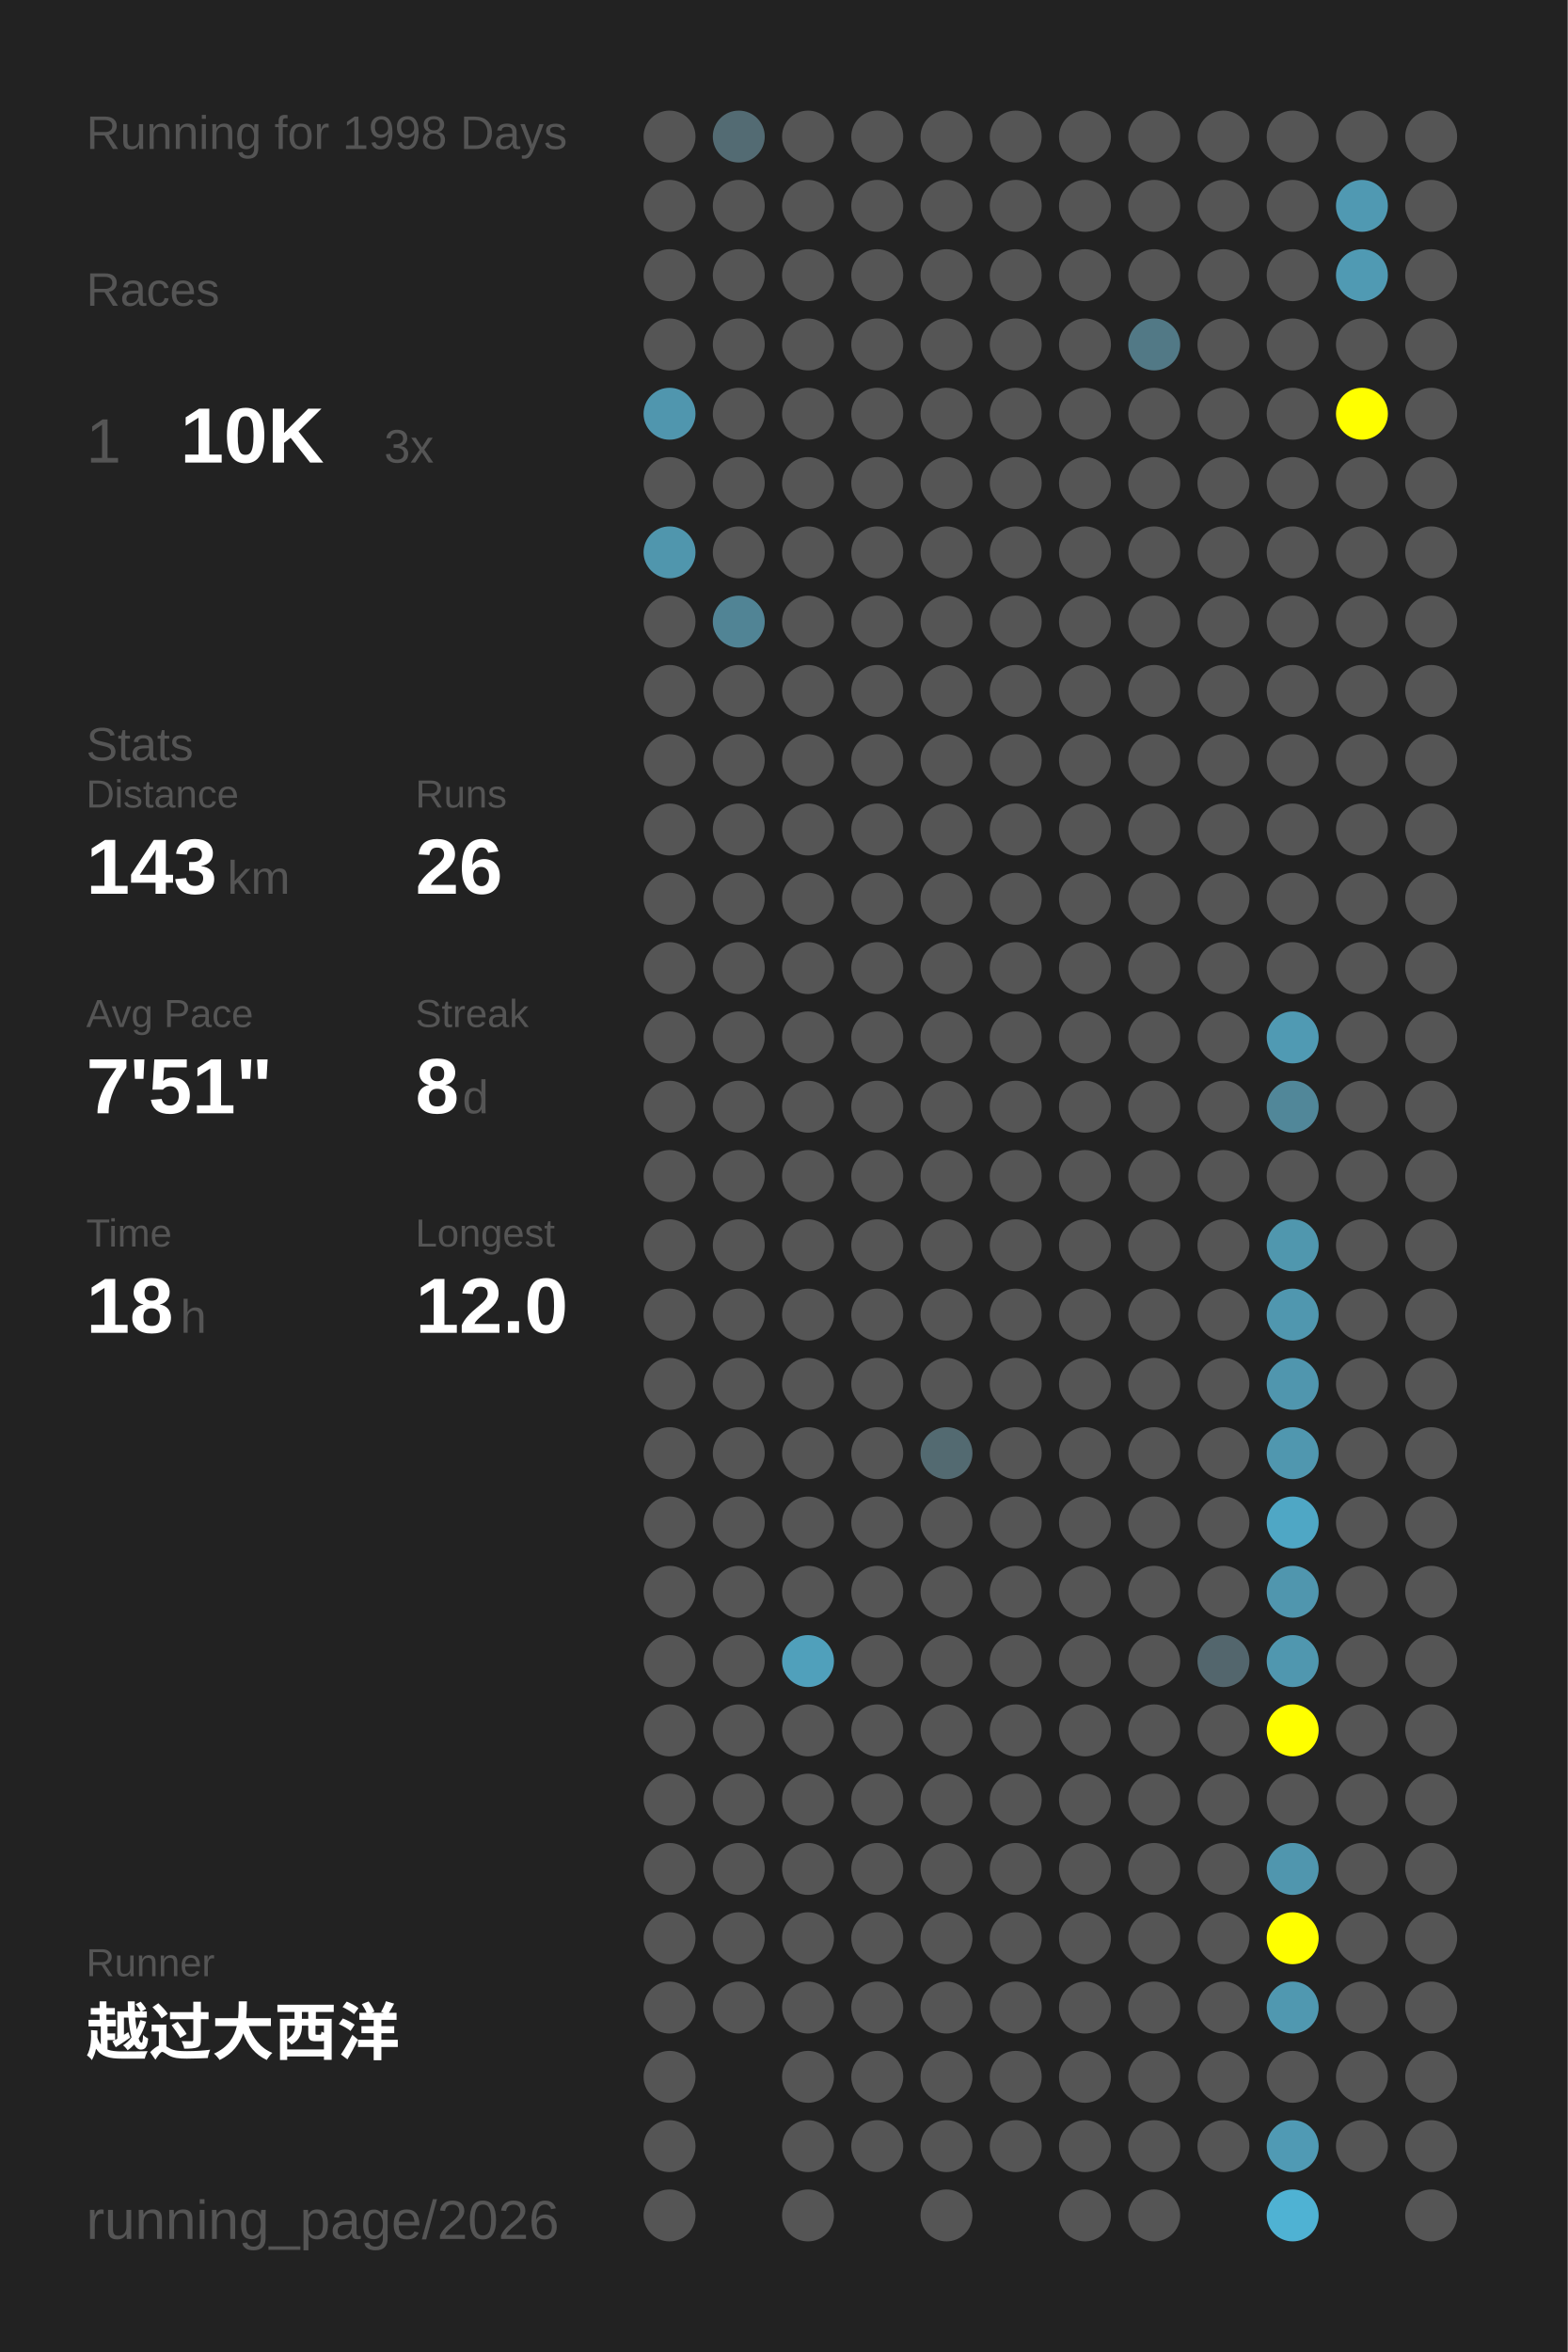
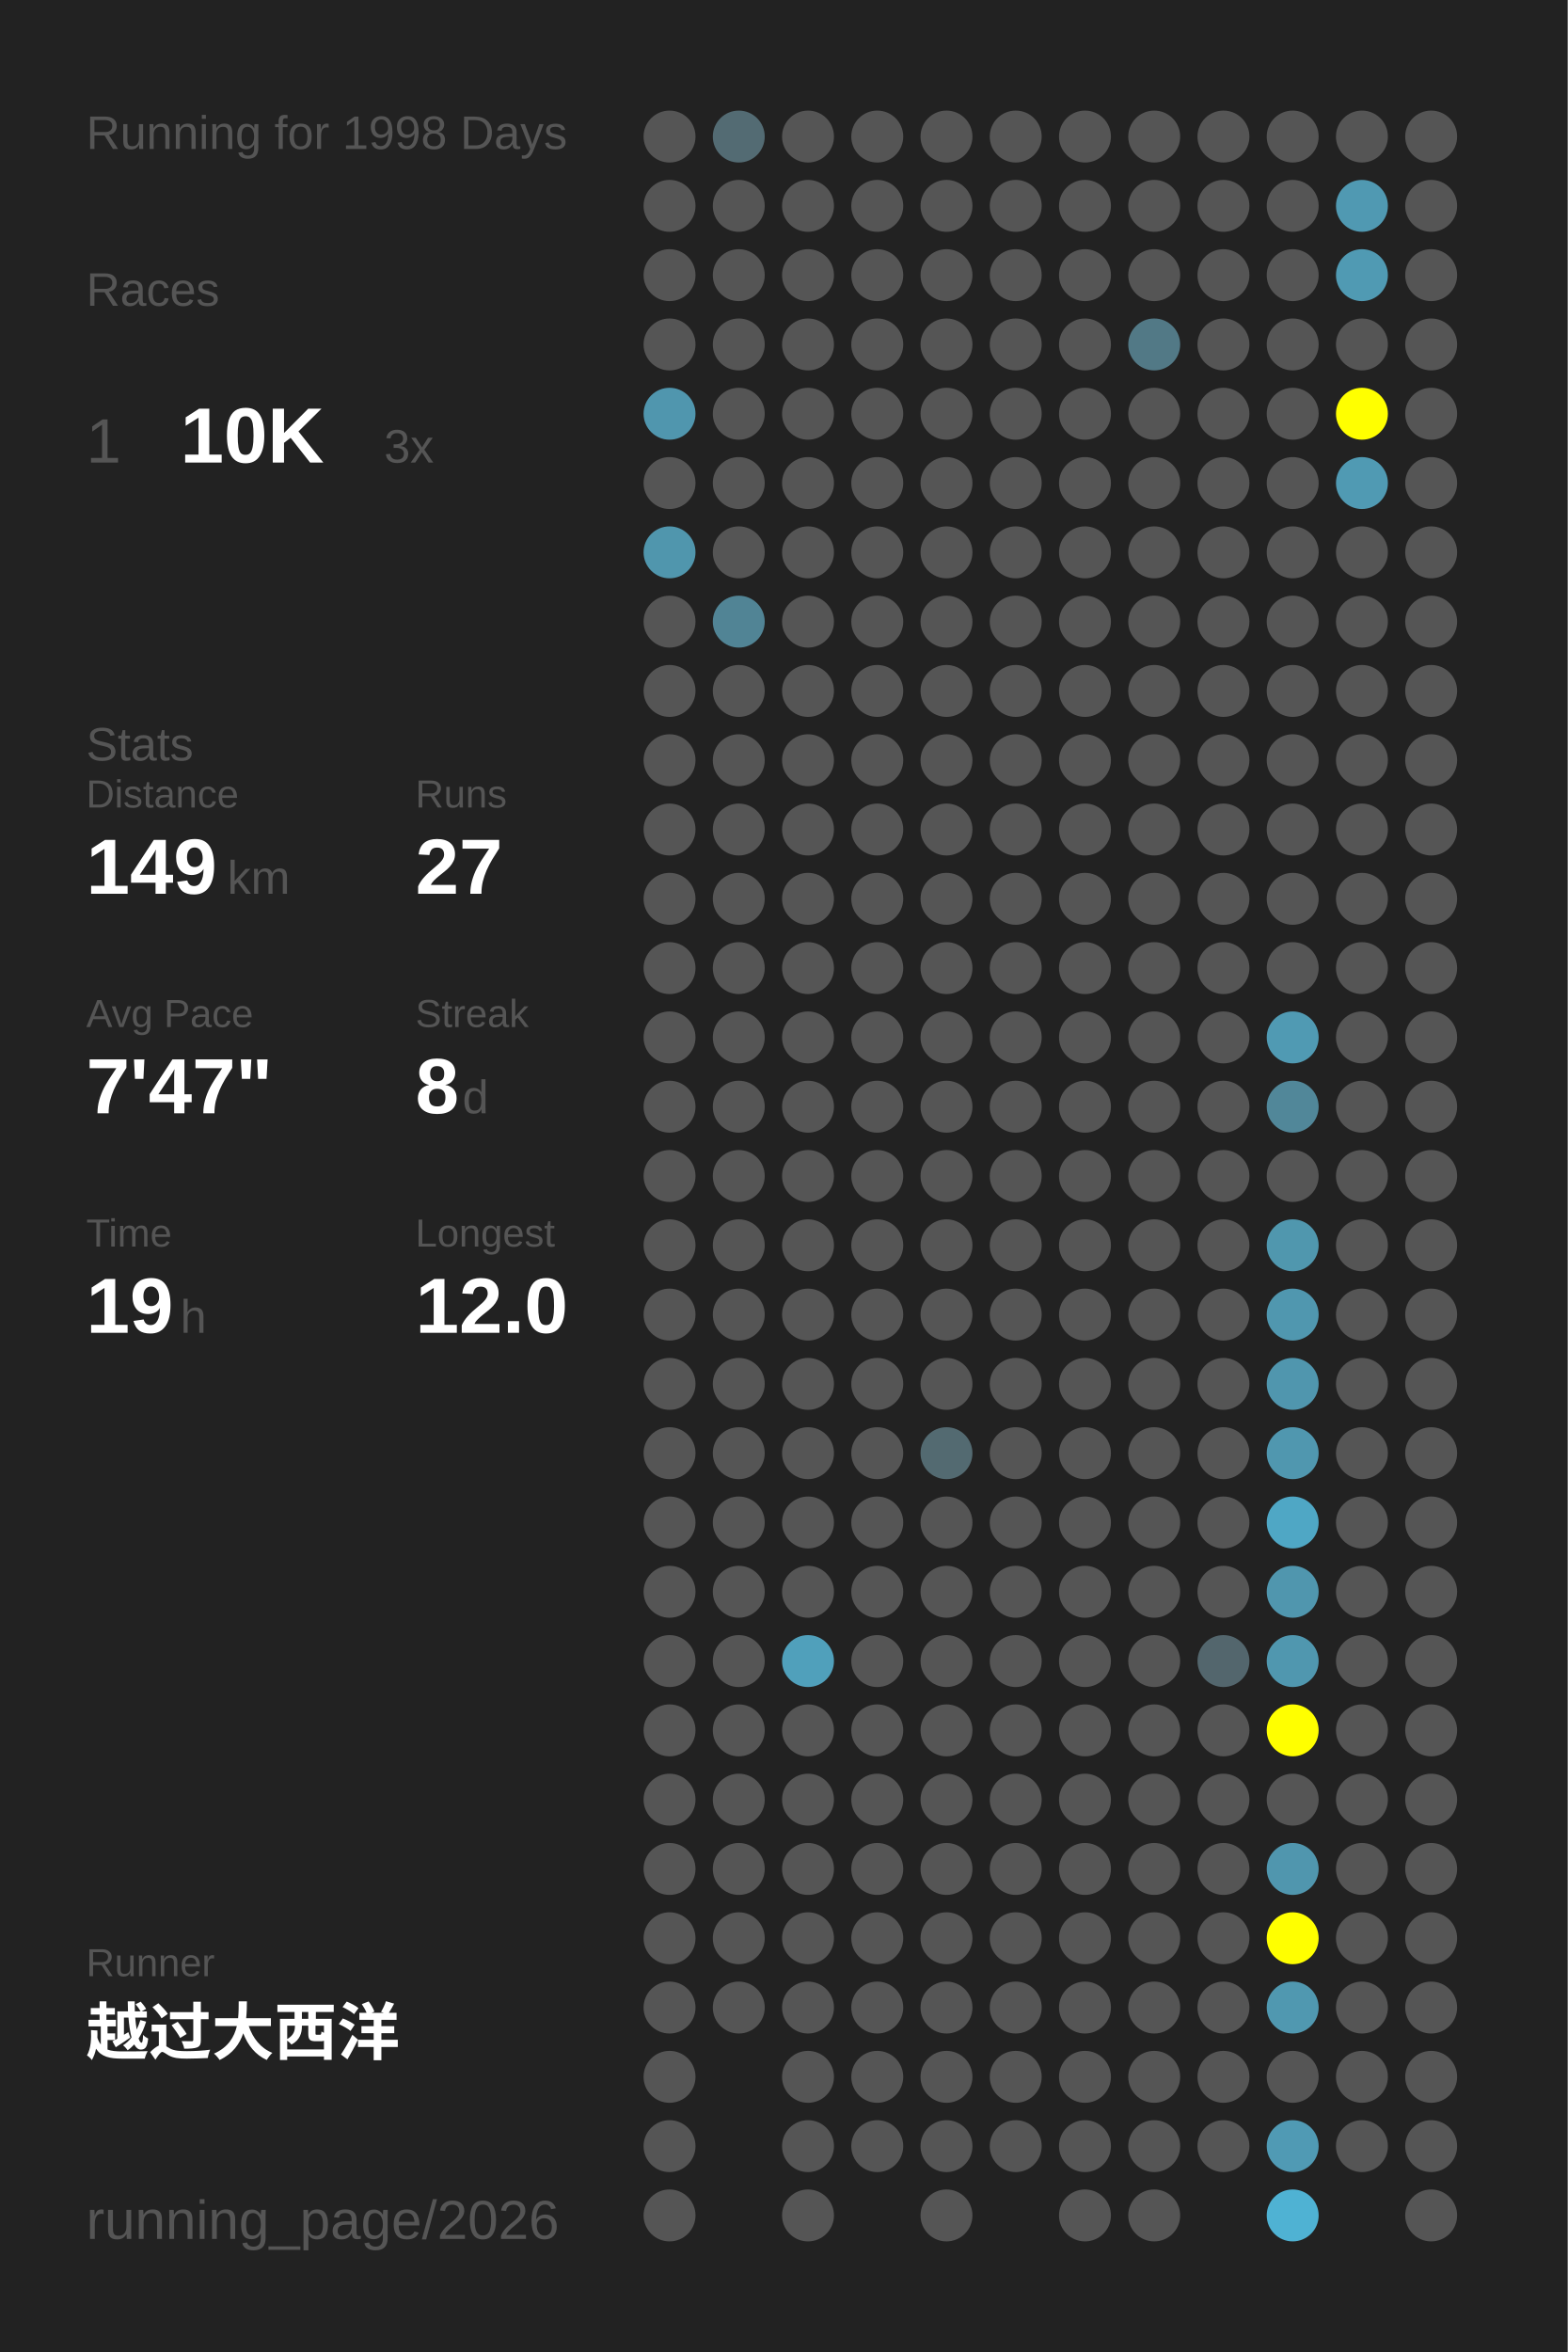
<svg xmlns="http://www.w3.org/2000/svg" baseProfile="full" height="300mm" version="1.1" viewBox="0,0,200,300" width="200mm">
  <defs />
  <rect fill="#222222" height="300" width="200" x="0" y="0" />
  <text fill="#555555" style="font-size:6px; font-family:Arial;" x="11" y="19">Running for 1998 Days</text>
  <text fill="#555555" style="font-size:6px; font-family:Arial;" x="11" y="39">Races</text>
  <text fill="#555555" style="font-size:8px; font-family:Arial;" x="11" y="59">1</text>
  <text fill="#FFFFFF" style="font-size:10px; font-family:Arial; font-weight:bold;" x="23" y="59">10K</text>
  <text fill="#555555" style="font-size:6px; font-family:Arial;" x="49" y="59">3x</text>
  <text fill="#555555" style="font-size:6px; font-family:Arial;" x="11" y="97">Stats</text>
  <text fill="#555555" style="font-size:5px; font-family:Arial;" x="11" y="103">Distance</text>
-   <text fill="#FFFFFF" style="font-size:10px; font-family:Arial; font-weight:bold;" x="11" y="114">143</text>
+   <text fill="#FFFFFF" style="font-size:10px; font-family:Arial; font-weight:bold;" x="11" y="114">149</text>
  <text fill="#555555" style="font-size:6px; font-family:Arial;" x="29" y="114">km</text>
  <text fill="#555555" style="font-size:5px; font-family:Arial;" x="53" y="103">Runs</text>
-   <text fill="#FFFFFF" style="font-size:10px; font-family:Arial; font-weight:bold;" x="53" y="114">26</text>
+   <text fill="#FFFFFF" style="font-size:10px; font-family:Arial; font-weight:bold;" x="53" y="114">27</text>
  <text fill="#555555" style="font-size:5px; font-family:Arial;" x="11" y="131">Avg Pace</text>
-   <text fill="#FFFFFF" style="font-size:10px; font-family:Arial; font-weight:bold;" x="11" y="142">7'51"</text>
+   <text fill="#FFFFFF" style="font-size:10px; font-family:Arial; font-weight:bold;" x="11" y="142">7'47"</text>
  <text fill="#555555" style="font-size:5px; font-family:Arial;" x="53" y="131">Streak</text>
  <text fill="#FFFFFF" style="font-size:10px; font-family:Arial; font-weight:bold;" x="53" y="142">8</text>
  <text fill="#555555" style="font-size:6px; font-family:Arial;" x="59" y="142">d</text>
  <text fill="#555555" style="font-size:5px; font-family:Arial;" x="11" y="159">Time</text>
-   <text fill="#FFFFFF" style="font-size:10px; font-family:Arial; font-weight:bold;" x="11" y="170">18</text>
+   <text fill="#FFFFFF" style="font-size:10px; font-family:Arial; font-weight:bold;" x="11" y="170">19</text>
  <text fill="#555555" style="font-size:6px; font-family:Arial;" x="23" y="170">h</text>
  <text fill="#555555" style="font-size:5px; font-family:Arial;" x="53" y="159">Longest</text>
  <text fill="#FFFFFF" style="font-size:10px; font-family:Arial; font-weight:bold;" x="53" y="170">12.0</text>
  <text fill="#555555" style="font-size:5px; font-family:Arial;" x="11" y="252.065">Runner</text>
  <text fill="#FFFFFF" style="font-size:8px; font-family:Arial; font-weight:bold;" x="11" y="262.065">越过大西洋</text>
  <text fill="#555555" style="font-size:7px; font-family:Arial;" x="11" y="285.581">running_page/2026</text>
  <circle cx="85.417" cy="17.419" fill="#555555" r="3.312" />
  <circle cx="85.417" cy="26.258" fill="#555555" r="3.312" />
  <circle cx="85.417" cy="35.097" fill="#555555" r="3.312" />
  <circle cx="85.417" cy="43.935" fill="#555555" r="3.312" />
  <circle cx="85.417" cy="52.774" fill="#5096ae" r="3.312" />
  <circle cx="85.417" cy="61.613" fill="#555555" r="3.312" />
  <circle cx="85.417" cy="70.452" fill="#5096ad" r="3.312" />
  <circle cx="85.417" cy="79.29" fill="#555555" r="3.312" />
  <circle cx="85.417" cy="88.129" fill="#555555" r="3.312" />
  <circle cx="85.417" cy="96.968" fill="#555555" r="3.312" />
  <circle cx="85.417" cy="105.806" fill="#555555" r="3.312" />
  <circle cx="85.417" cy="114.645" fill="#555555" r="3.312" />
  <circle cx="85.417" cy="123.484" fill="#555555" r="3.312" />
  <circle cx="85.417" cy="132.323" fill="#555555" r="3.312" />
  <circle cx="85.417" cy="141.161" fill="#555555" r="3.312" />
  <circle cx="85.417" cy="150" fill="#555555" r="3.312" />
  <circle cx="85.417" cy="158.839" fill="#555555" r="3.312" />
  <circle cx="85.417" cy="167.677" fill="#555555" r="3.312" />
  <circle cx="85.417" cy="176.516" fill="#555555" r="3.312" />
  <circle cx="85.417" cy="185.355" fill="#555555" r="3.312" />
  <circle cx="85.417" cy="194.194" fill="#555555" r="3.312" />
  <circle cx="85.417" cy="203.032" fill="#555555" r="3.312" />
  <circle cx="85.417" cy="211.871" fill="#555555" r="3.312" />
  <circle cx="85.417" cy="220.71" fill="#555555" r="3.312" />
  <circle cx="85.417" cy="229.548" fill="#555555" r="3.312" />
  <circle cx="85.417" cy="238.387" fill="#555555" r="3.312" />
  <circle cx="85.417" cy="247.226" fill="#555555" r="3.312" />
  <circle cx="85.417" cy="256.065" fill="#555555" r="3.312" />
  <circle cx="85.417" cy="264.903" fill="#555555" r="3.312" />
  <circle cx="85.417" cy="273.742" fill="#555555" r="3.312" />
  <circle cx="85.417" cy="282.581" fill="#555555" r="3.312" />
  <circle cx="94.25" cy="17.419" fill="#536b73" r="3.312" />
  <circle cx="94.25" cy="26.258" fill="#555555" r="3.312" />
  <circle cx="94.25" cy="35.097" fill="#555555" r="3.312" />
  <circle cx="94.25" cy="43.935" fill="#555555" r="3.312" />
  <circle cx="94.25" cy="52.774" fill="#555555" r="3.312" />
  <circle cx="94.25" cy="61.613" fill="#555555" r="3.312" />
  <circle cx="94.25" cy="70.452" fill="#555555" r="3.312" />
  <circle cx="94.25" cy="79.29" fill="#518495" r="3.312" />
  <circle cx="94.25" cy="88.129" fill="#555555" r="3.312" />
  <circle cx="94.25" cy="96.968" fill="#555555" r="3.312" />
  <circle cx="94.25" cy="105.806" fill="#555555" r="3.312" />
  <circle cx="94.25" cy="114.645" fill="#555555" r="3.312" />
  <circle cx="94.25" cy="123.484" fill="#555555" r="3.312" />
  <circle cx="94.25" cy="132.323" fill="#555555" r="3.312" />
  <circle cx="94.25" cy="141.161" fill="#555555" r="3.312" />
  <circle cx="94.25" cy="150" fill="#555555" r="3.312" />
  <circle cx="94.25" cy="158.839" fill="#555555" r="3.312" />
  <circle cx="94.25" cy="167.677" fill="#555555" r="3.312" />
  <circle cx="94.25" cy="176.516" fill="#555555" r="3.312" />
  <circle cx="94.25" cy="185.355" fill="#555555" r="3.312" />
  <circle cx="94.25" cy="194.194" fill="#555555" r="3.312" />
  <circle cx="94.25" cy="203.032" fill="#555555" r="3.312" />
  <circle cx="94.25" cy="211.871" fill="#555555" r="3.312" />
  <circle cx="94.25" cy="220.71" fill="#555555" r="3.312" />
  <circle cx="94.25" cy="229.548" fill="#555555" r="3.312" />
  <circle cx="94.25" cy="238.387" fill="#555555" r="3.312" />
  <circle cx="94.25" cy="247.226" fill="#555555" r="3.312" />
  <circle cx="94.25" cy="256.065" fill="#555555" r="3.312" />
  <circle cx="103.083" cy="17.419" fill="#555555" r="3.312" />
  <circle cx="103.083" cy="26.258" fill="#555555" r="3.312" />
  <circle cx="103.083" cy="35.097" fill="#555555" r="3.312" />
  <circle cx="103.083" cy="43.935" fill="#555555" r="3.312" />
  <circle cx="103.083" cy="52.774" fill="#555555" r="3.312" />
  <circle cx="103.083" cy="61.613" fill="#555555" r="3.312" />
  <circle cx="103.083" cy="70.452" fill="#555555" r="3.312" />
  <circle cx="103.083" cy="79.29" fill="#555555" r="3.312" />
  <circle cx="103.083" cy="88.129" fill="#555555" r="3.312" />
  <circle cx="103.083" cy="96.968" fill="#555555" r="3.312" />
  <circle cx="103.083" cy="105.806" fill="#555555" r="3.312" />
  <circle cx="103.083" cy="114.645" fill="#555555" r="3.312" />
  <circle cx="103.083" cy="123.484" fill="#555555" r="3.312" />
  <circle cx="103.083" cy="132.323" fill="#555555" r="3.312" />
  <circle cx="103.083" cy="141.161" fill="#555555" r="3.312" />
  <circle cx="103.083" cy="150" fill="#555555" r="3.312" />
  <circle cx="103.083" cy="158.839" fill="#555555" r="3.312" />
  <circle cx="103.083" cy="167.677" fill="#555555" r="3.312" />
  <circle cx="103.083" cy="176.516" fill="#555555" r="3.312" />
  <circle cx="103.083" cy="185.355" fill="#555555" r="3.312" />
  <circle cx="103.083" cy="194.194" fill="#555555" r="3.312" />
  <circle cx="103.083" cy="203.032" fill="#555555" r="3.312" />
  <circle cx="103.083" cy="211.871" fill="#50a0bb" r="3.312" />
  <circle cx="103.083" cy="220.71" fill="#555555" r="3.312" />
  <circle cx="103.083" cy="229.548" fill="#555555" r="3.312" />
  <circle cx="103.083" cy="238.387" fill="#555555" r="3.312" />
  <circle cx="103.083" cy="247.226" fill="#555555" r="3.312" />
  <circle cx="103.083" cy="256.065" fill="#555555" r="3.312" />
  <circle cx="103.083" cy="264.903" fill="#555555" r="3.312" />
  <circle cx="103.083" cy="273.742" fill="#555555" r="3.312" />
  <circle cx="103.083" cy="282.581" fill="#555555" r="3.312" />
  <circle cx="111.917" cy="17.419" fill="#555555" r="3.312" />
  <circle cx="111.917" cy="26.258" fill="#555555" r="3.312" />
  <circle cx="111.917" cy="35.097" fill="#555555" r="3.312" />
  <circle cx="111.917" cy="43.935" fill="#555555" r="3.312" />
  <circle cx="111.917" cy="52.774" fill="#555555" r="3.312" />
  <circle cx="111.917" cy="61.613" fill="#555555" r="3.312" />
  <circle cx="111.917" cy="70.452" fill="#555555" r="3.312" />
  <circle cx="111.917" cy="79.29" fill="#555555" r="3.312" />
  <circle cx="111.917" cy="88.129" fill="#555555" r="3.312" />
  <circle cx="111.917" cy="96.968" fill="#555555" r="3.312" />
  <circle cx="111.917" cy="105.806" fill="#555555" r="3.312" />
  <circle cx="111.917" cy="114.645" fill="#555555" r="3.312" />
  <circle cx="111.917" cy="123.484" fill="#555555" r="3.312" />
  <circle cx="111.917" cy="132.323" fill="#555555" r="3.312" />
  <circle cx="111.917" cy="141.161" fill="#555555" r="3.312" />
  <circle cx="111.917" cy="150" fill="#555555" r="3.312" />
  <circle cx="111.917" cy="158.839" fill="#555555" r="3.312" />
  <circle cx="111.917" cy="167.677" fill="#555555" r="3.312" />
  <circle cx="111.917" cy="176.516" fill="#555555" r="3.312" />
  <circle cx="111.917" cy="185.355" fill="#555555" r="3.312" />
  <circle cx="111.917" cy="194.194" fill="#555555" r="3.312" />
  <circle cx="111.917" cy="203.032" fill="#555555" r="3.312" />
  <circle cx="111.917" cy="211.871" fill="#555555" r="3.312" />
  <circle cx="111.917" cy="220.71" fill="#555555" r="3.312" />
  <circle cx="111.917" cy="229.548" fill="#555555" r="3.312" />
  <circle cx="111.917" cy="238.387" fill="#555555" r="3.312" />
  <circle cx="111.917" cy="247.226" fill="#555555" r="3.312" />
  <circle cx="111.917" cy="256.065" fill="#555555" r="3.312" />
  <circle cx="111.917" cy="264.903" fill="#555555" r="3.312" />
  <circle cx="111.917" cy="273.742" fill="#555555" r="3.312" />
  <circle cx="120.75" cy="17.419" fill="#555555" r="3.312" />
  <circle cx="120.75" cy="26.258" fill="#555555" r="3.312" />
  <circle cx="120.75" cy="35.097" fill="#555555" r="3.312" />
  <circle cx="120.75" cy="43.935" fill="#555555" r="3.312" />
  <circle cx="120.75" cy="52.774" fill="#555555" r="3.312" />
  <circle cx="120.75" cy="61.613" fill="#555555" r="3.312" />
  <circle cx="120.75" cy="70.452" fill="#555555" r="3.312" />
  <circle cx="120.75" cy="79.29" fill="#555555" r="3.312" />
  <circle cx="120.75" cy="88.129" fill="#555555" r="3.312" />
  <circle cx="120.75" cy="96.968" fill="#555555" r="3.312" />
  <circle cx="120.75" cy="105.806" fill="#555555" r="3.312" />
  <circle cx="120.75" cy="114.645" fill="#555555" r="3.312" />
  <circle cx="120.75" cy="123.484" fill="#555555" r="3.312" />
  <circle cx="120.75" cy="132.323" fill="#555555" r="3.312" />
  <circle cx="120.75" cy="141.161" fill="#555555" r="3.312" />
  <circle cx="120.75" cy="150" fill="#555555" r="3.312" />
  <circle cx="120.75" cy="158.839" fill="#555555" r="3.312" />
  <circle cx="120.75" cy="167.677" fill="#555555" r="3.312" />
  <circle cx="120.75" cy="176.516" fill="#555555" r="3.312" />
  <circle cx="120.75" cy="185.355" fill="#536a71" r="3.312" />
  <circle cx="120.75" cy="194.194" fill="#555555" r="3.312" />
  <circle cx="120.75" cy="203.032" fill="#555555" r="3.312" />
  <circle cx="120.75" cy="211.871" fill="#555555" r="3.312" />
  <circle cx="120.75" cy="220.71" fill="#555555" r="3.312" />
  <circle cx="120.75" cy="229.548" fill="#555555" r="3.312" />
  <circle cx="120.75" cy="238.387" fill="#555555" r="3.312" />
  <circle cx="120.75" cy="247.226" fill="#555555" r="3.312" />
  <circle cx="120.75" cy="256.065" fill="#555555" r="3.312" />
  <circle cx="120.75" cy="264.903" fill="#555555" r="3.312" />
  <circle cx="120.75" cy="273.742" fill="#555555" r="3.312" />
  <circle cx="120.75" cy="282.581" fill="#555555" r="3.312" />
  <circle cx="129.583" cy="17.419" fill="#555555" r="3.312" />
  <circle cx="129.583" cy="26.258" fill="#555555" r="3.312" />
  <circle cx="129.583" cy="35.097" fill="#555555" r="3.312" />
  <circle cx="129.583" cy="43.935" fill="#555555" r="3.312" />
  <circle cx="129.583" cy="52.774" fill="#555555" r="3.312" />
  <circle cx="129.583" cy="61.613" fill="#555555" r="3.312" />
  <circle cx="129.583" cy="70.452" fill="#555555" r="3.312" />
  <circle cx="129.583" cy="79.29" fill="#555555" r="3.312" />
  <circle cx="129.583" cy="88.129" fill="#555555" r="3.312" />
  <circle cx="129.583" cy="96.968" fill="#555555" r="3.312" />
  <circle cx="129.583" cy="105.806" fill="#555555" r="3.312" />
  <circle cx="129.583" cy="114.645" fill="#555555" r="3.312" />
  <circle cx="129.583" cy="123.484" fill="#555555" r="3.312" />
  <circle cx="129.583" cy="132.323" fill="#555555" r="3.312" />
  <circle cx="129.583" cy="141.161" fill="#555555" r="3.312" />
  <circle cx="129.583" cy="150" fill="#555555" r="3.312" />
  <circle cx="129.583" cy="158.839" fill="#555555" r="3.312" />
  <circle cx="129.583" cy="167.677" fill="#555555" r="3.312" />
  <circle cx="129.583" cy="176.516" fill="#555555" r="3.312" />
  <circle cx="129.583" cy="185.355" fill="#555555" r="3.312" />
  <circle cx="129.583" cy="194.194" fill="#555555" r="3.312" />
  <circle cx="129.583" cy="203.032" fill="#555555" r="3.312" />
  <circle cx="129.583" cy="211.871" fill="#555555" r="3.312" />
  <circle cx="129.583" cy="220.71" fill="#555555" r="3.312" />
  <circle cx="129.583" cy="229.548" fill="#555555" r="3.312" />
  <circle cx="129.583" cy="238.387" fill="#555555" r="3.312" />
  <circle cx="129.583" cy="247.226" fill="#555555" r="3.312" />
  <circle cx="129.583" cy="256.065" fill="#555555" r="3.312" />
  <circle cx="129.583" cy="264.903" fill="#555555" r="3.312" />
  <circle cx="129.583" cy="273.742" fill="#555555" r="3.312" />
  <circle cx="138.417" cy="17.419" fill="#555555" r="3.312" />
  <circle cx="138.417" cy="26.258" fill="#555555" r="3.312" />
  <circle cx="138.417" cy="35.097" fill="#555555" r="3.312" />
  <circle cx="138.417" cy="43.935" fill="#555555" r="3.312" />
  <circle cx="138.417" cy="52.774" fill="#555555" r="3.312" />
  <circle cx="138.417" cy="61.613" fill="#555555" r="3.312" />
  <circle cx="138.417" cy="70.452" fill="#555555" r="3.312" />
  <circle cx="138.417" cy="79.29" fill="#555555" r="3.312" />
  <circle cx="138.417" cy="88.129" fill="#555555" r="3.312" />
  <circle cx="138.417" cy="96.968" fill="#555555" r="3.312" />
  <circle cx="138.417" cy="105.806" fill="#555555" r="3.312" />
  <circle cx="138.417" cy="114.645" fill="#555555" r="3.312" />
  <circle cx="138.417" cy="123.484" fill="#555555" r="3.312" />
  <circle cx="138.417" cy="132.323" fill="#555555" r="3.312" />
  <circle cx="138.417" cy="141.161" fill="#555555" r="3.312" />
  <circle cx="138.417" cy="150" fill="#555555" r="3.312" />
  <circle cx="138.417" cy="158.839" fill="#555555" r="3.312" />
  <circle cx="138.417" cy="167.677" fill="#555555" r="3.312" />
  <circle cx="138.417" cy="176.516" fill="#555555" r="3.312" />
  <circle cx="138.417" cy="185.355" fill="#555555" r="3.312" />
  <circle cx="138.417" cy="194.194" fill="#555555" r="3.312" />
  <circle cx="138.417" cy="203.032" fill="#555555" r="3.312" />
  <circle cx="138.417" cy="211.871" fill="#555555" r="3.312" />
  <circle cx="138.417" cy="220.71" fill="#555555" r="3.312" />
  <circle cx="138.417" cy="229.548" fill="#555555" r="3.312" />
  <circle cx="138.417" cy="238.387" fill="#555555" r="3.312" />
  <circle cx="138.417" cy="247.226" fill="#555555" r="3.312" />
  <circle cx="138.417" cy="256.065" fill="#555555" r="3.312" />
  <circle cx="138.417" cy="264.903" fill="#555555" r="3.312" />
  <circle cx="138.417" cy="273.742" fill="#555555" r="3.312" />
  <circle cx="138.417" cy="282.581" fill="#555555" r="3.312" />
  <circle cx="147.25" cy="17.419" fill="#555555" r="3.312" />
  <circle cx="147.25" cy="26.258" fill="#555555" r="3.312" />
  <circle cx="147.25" cy="35.097" fill="#555555" r="3.312" />
  <circle cx="147.25" cy="43.935" fill="#527986" r="3.312" />
  <circle cx="147.25" cy="52.774" fill="#555555" r="3.312" />
  <circle cx="147.25" cy="61.613" fill="#555555" r="3.312" />
  <circle cx="147.25" cy="70.452" fill="#555555" r="3.312" />
  <circle cx="147.25" cy="79.29" fill="#555555" r="3.312" />
  <circle cx="147.25" cy="88.129" fill="#555555" r="3.312" />
  <circle cx="147.25" cy="96.968" fill="#555555" r="3.312" />
  <circle cx="147.25" cy="105.806" fill="#555555" r="3.312" />
  <circle cx="147.25" cy="114.645" fill="#555555" r="3.312" />
  <circle cx="147.25" cy="123.484" fill="#555555" r="3.312" />
  <circle cx="147.25" cy="132.323" fill="#555555" r="3.312" />
  <circle cx="147.25" cy="141.161" fill="#555555" r="3.312" />
  <circle cx="147.25" cy="150" fill="#555555" r="3.312" />
  <circle cx="147.25" cy="158.839" fill="#555555" r="3.312" />
  <circle cx="147.25" cy="167.677" fill="#555555" r="3.312" />
  <circle cx="147.25" cy="176.516" fill="#555555" r="3.312" />
  <circle cx="147.25" cy="185.355" fill="#555555" r="3.312" />
  <circle cx="147.25" cy="194.194" fill="#555555" r="3.312" />
  <circle cx="147.25" cy="203.032" fill="#555555" r="3.312" />
  <circle cx="147.25" cy="211.871" fill="#555555" r="3.312" />
  <circle cx="147.25" cy="220.71" fill="#555555" r="3.312" />
  <circle cx="147.25" cy="229.548" fill="#555555" r="3.312" />
  <circle cx="147.25" cy="238.387" fill="#555555" r="3.312" />
  <circle cx="147.25" cy="247.226" fill="#555555" r="3.312" />
  <circle cx="147.25" cy="256.065" fill="#555555" r="3.312" />
  <circle cx="147.25" cy="264.903" fill="#555555" r="3.312" />
  <circle cx="147.25" cy="273.742" fill="#555555" r="3.312" />
  <circle cx="147.25" cy="282.581" fill="#555555" r="3.312" />
  <circle cx="156.083" cy="17.419" fill="#555555" r="3.312" />
  <circle cx="156.083" cy="26.258" fill="#555555" r="3.312" />
  <circle cx="156.083" cy="35.097" fill="#555555" r="3.312" />
  <circle cx="156.083" cy="43.935" fill="#555555" r="3.312" />
  <circle cx="156.083" cy="52.774" fill="#555555" r="3.312" />
  <circle cx="156.083" cy="61.613" fill="#555555" r="3.312" />
  <circle cx="156.083" cy="70.452" fill="#555555" r="3.312" />
  <circle cx="156.083" cy="79.29" fill="#555555" r="3.312" />
  <circle cx="156.083" cy="88.129" fill="#555555" r="3.312" />
  <circle cx="156.083" cy="96.968" fill="#555555" r="3.312" />
  <circle cx="156.083" cy="105.806" fill="#555555" r="3.312" />
  <circle cx="156.083" cy="114.645" fill="#555555" r="3.312" />
  <circle cx="156.083" cy="123.484" fill="#555555" r="3.312" />
  <circle cx="156.083" cy="132.323" fill="#555555" r="3.312" />
  <circle cx="156.083" cy="141.161" fill="#555555" r="3.312" />
  <circle cx="156.083" cy="150" fill="#555555" r="3.312" />
  <circle cx="156.083" cy="158.839" fill="#555555" r="3.312" />
  <circle cx="156.083" cy="167.677" fill="#555555" r="3.312" />
  <circle cx="156.083" cy="176.516" fill="#555555" r="3.312" />
  <circle cx="156.083" cy="185.355" fill="#555555" r="3.312" />
  <circle cx="156.083" cy="194.194" fill="#555555" r="3.312" />
  <circle cx="156.083" cy="203.032" fill="#555555" r="3.312" />
  <circle cx="156.083" cy="211.871" fill="#53666d" r="3.312" />
  <circle cx="156.083" cy="220.71" fill="#555555" r="3.312" />
  <circle cx="156.083" cy="229.548" fill="#555555" r="3.312" />
  <circle cx="156.083" cy="238.387" fill="#555555" r="3.312" />
  <circle cx="156.083" cy="247.226" fill="#555555" r="3.312" />
  <circle cx="156.083" cy="256.065" fill="#555555" r="3.312" />
  <circle cx="156.083" cy="264.903" fill="#555555" r="3.312" />
  <circle cx="156.083" cy="273.742" fill="#555555" r="3.312" />
  <circle cx="164.917" cy="17.419" fill="#555555" r="3.312" />
  <circle cx="164.917" cy="26.258" fill="#555555" r="3.312" />
  <circle cx="164.917" cy="35.097" fill="#555555" r="3.312" />
  <circle cx="164.917" cy="43.935" fill="#555555" r="3.312" />
  <circle cx="164.917" cy="52.774" fill="#555555" r="3.312" />
  <circle cx="164.917" cy="61.613" fill="#555555" r="3.312" />
  <circle cx="164.917" cy="70.452" fill="#555555" r="3.312" />
  <circle cx="164.917" cy="79.29" fill="#555555" r="3.312" />
  <circle cx="164.917" cy="88.129" fill="#555555" r="3.312" />
  <circle cx="164.917" cy="96.968" fill="#555555" r="3.312" />
  <circle cx="164.917" cy="105.806" fill="#555555" r="3.312" />
  <circle cx="164.917" cy="114.645" fill="#555555" r="3.312" />
  <circle cx="164.917" cy="123.484" fill="#555555" r="3.312" />
  <circle cx="164.917" cy="132.323" fill="#509ab3" r="3.312" />
  <circle cx="164.917" cy="141.161" fill="#518799" r="3.312" />
  <circle cx="164.917" cy="150" fill="#555555" r="3.312" />
  <circle cx="164.917" cy="158.839" fill="#5097ae" r="3.312" />
  <circle cx="164.917" cy="167.677" fill="#5097af" r="3.312" />
  <circle cx="164.917" cy="176.516" fill="#5096ae" r="3.312" />
  <circle cx="164.917" cy="185.355" fill="#5097af" r="3.312" />
  <circle cx="164.917" cy="194.194" fill="#4fa7c5" r="3.312" />
  <circle cx="164.917" cy="203.032" fill="#5096ae" r="3.312" />
  <circle cx="164.917" cy="211.871" fill="#5097af" r="3.312" />
  <circle cx="164.917" cy="220.71" fill="#FFFF00" r="3.312" />
  <circle cx="164.917" cy="229.548" fill="#555555" r="3.312" />
  <circle cx="164.917" cy="238.387" fill="#5096ae" r="3.312" />
  <circle cx="164.917" cy="247.226" fill="#FFFF00" r="3.312" />
  <circle cx="164.917" cy="256.065" fill="#5098b0" r="3.312" />
  <circle cx="164.917" cy="264.903" fill="#555555" r="3.312" />
  <circle cx="164.917" cy="273.742" fill="#509ab4" r="3.312" />
  <circle cx="164.917" cy="282.581" fill="#4fb2d3" r="3.312" />
  <circle cx="173.75" cy="17.419" fill="#555555" r="3.312" />
  <circle cx="173.75" cy="26.258" fill="#5099b2" r="3.312" />
  <circle cx="173.75" cy="35.097" fill="#509ab3" r="3.312" />
  <circle cx="173.75" cy="43.935" fill="#555555" r="3.312" />
  <circle cx="173.75" cy="52.774" fill="#FFFF00" r="3.312" />
-   <circle cx="173.75" cy="61.613" fill="#555555" r="3.312" />
+   <circle cx="173.75" cy="61.613" fill="#509ab3" r="3.312" />
  <circle cx="173.75" cy="70.452" fill="#555555" r="3.312" />
  <circle cx="173.75" cy="79.29" fill="#555555" r="3.312" />
  <circle cx="173.75" cy="88.129" fill="#555555" r="3.312" />
  <circle cx="173.75" cy="96.968" fill="#555555" r="3.312" />
  <circle cx="173.75" cy="105.806" fill="#555555" r="3.312" />
  <circle cx="173.75" cy="114.645" fill="#555555" r="3.312" />
  <circle cx="173.75" cy="123.484" fill="#555555" r="3.312" />
  <circle cx="173.75" cy="132.323" fill="#555555" r="3.312" />
  <circle cx="173.75" cy="141.161" fill="#555555" r="3.312" />
  <circle cx="173.75" cy="150" fill="#555555" r="3.312" />
  <circle cx="173.75" cy="158.839" fill="#555555" r="3.312" />
  <circle cx="173.75" cy="167.677" fill="#555555" r="3.312" />
  <circle cx="173.75" cy="176.516" fill="#555555" r="3.312" />
  <circle cx="173.75" cy="185.355" fill="#555555" r="3.312" />
  <circle cx="173.75" cy="194.194" fill="#555555" r="3.312" />
  <circle cx="173.75" cy="203.032" fill="#555555" r="3.312" />
  <circle cx="173.75" cy="211.871" fill="#555555" r="3.312" />
  <circle cx="173.75" cy="220.71" fill="#555555" r="3.312" />
  <circle cx="173.75" cy="229.548" fill="#555555" r="3.312" />
  <circle cx="173.75" cy="238.387" fill="#555555" r="3.312" />
  <circle cx="173.75" cy="247.226" fill="#555555" r="3.312" />
  <circle cx="173.75" cy="256.065" fill="#555555" r="3.312" />
  <circle cx="173.75" cy="264.903" fill="#555555" r="3.312" />
  <circle cx="173.75" cy="273.742" fill="#555555" r="3.312" />
  <circle cx="182.583" cy="17.419" fill="#555555" r="3.312" />
  <circle cx="182.583" cy="26.258" fill="#555555" r="3.312" />
  <circle cx="182.583" cy="35.097" fill="#555555" r="3.312" />
  <circle cx="182.583" cy="43.935" fill="#555555" r="3.312" />
  <circle cx="182.583" cy="52.774" fill="#555555" r="3.312" />
  <circle cx="182.583" cy="61.613" fill="#555555" r="3.312" />
  <circle cx="182.583" cy="70.452" fill="#555555" r="3.312" />
  <circle cx="182.583" cy="79.29" fill="#555555" r="3.312" />
  <circle cx="182.583" cy="88.129" fill="#555555" r="3.312" />
  <circle cx="182.583" cy="96.968" fill="#555555" r="3.312" />
  <circle cx="182.583" cy="105.806" fill="#555555" r="3.312" />
  <circle cx="182.583" cy="114.645" fill="#555555" r="3.312" />
  <circle cx="182.583" cy="123.484" fill="#555555" r="3.312" />
  <circle cx="182.583" cy="132.323" fill="#555555" r="3.312" />
  <circle cx="182.583" cy="141.161" fill="#555555" r="3.312" />
  <circle cx="182.583" cy="150" fill="#555555" r="3.312" />
  <circle cx="182.583" cy="158.839" fill="#555555" r="3.312" />
  <circle cx="182.583" cy="167.677" fill="#555555" r="3.312" />
  <circle cx="182.583" cy="176.516" fill="#555555" r="3.312" />
  <circle cx="182.583" cy="185.355" fill="#555555" r="3.312" />
  <circle cx="182.583" cy="194.194" fill="#555555" r="3.312" />
  <circle cx="182.583" cy="203.032" fill="#555555" r="3.312" />
  <circle cx="182.583" cy="211.871" fill="#555555" r="3.312" />
  <circle cx="182.583" cy="220.71" fill="#555555" r="3.312" />
  <circle cx="182.583" cy="229.548" fill="#555555" r="3.312" />
  <circle cx="182.583" cy="238.387" fill="#555555" r="3.312" />
  <circle cx="182.583" cy="247.226" fill="#555555" r="3.312" />
  <circle cx="182.583" cy="256.065" fill="#555555" r="3.312" />
  <circle cx="182.583" cy="264.903" fill="#555555" r="3.312" />
  <circle cx="182.583" cy="273.742" fill="#555555" r="3.312" />
  <circle cx="182.583" cy="282.581" fill="#555555" r="3.312" />
</svg>
